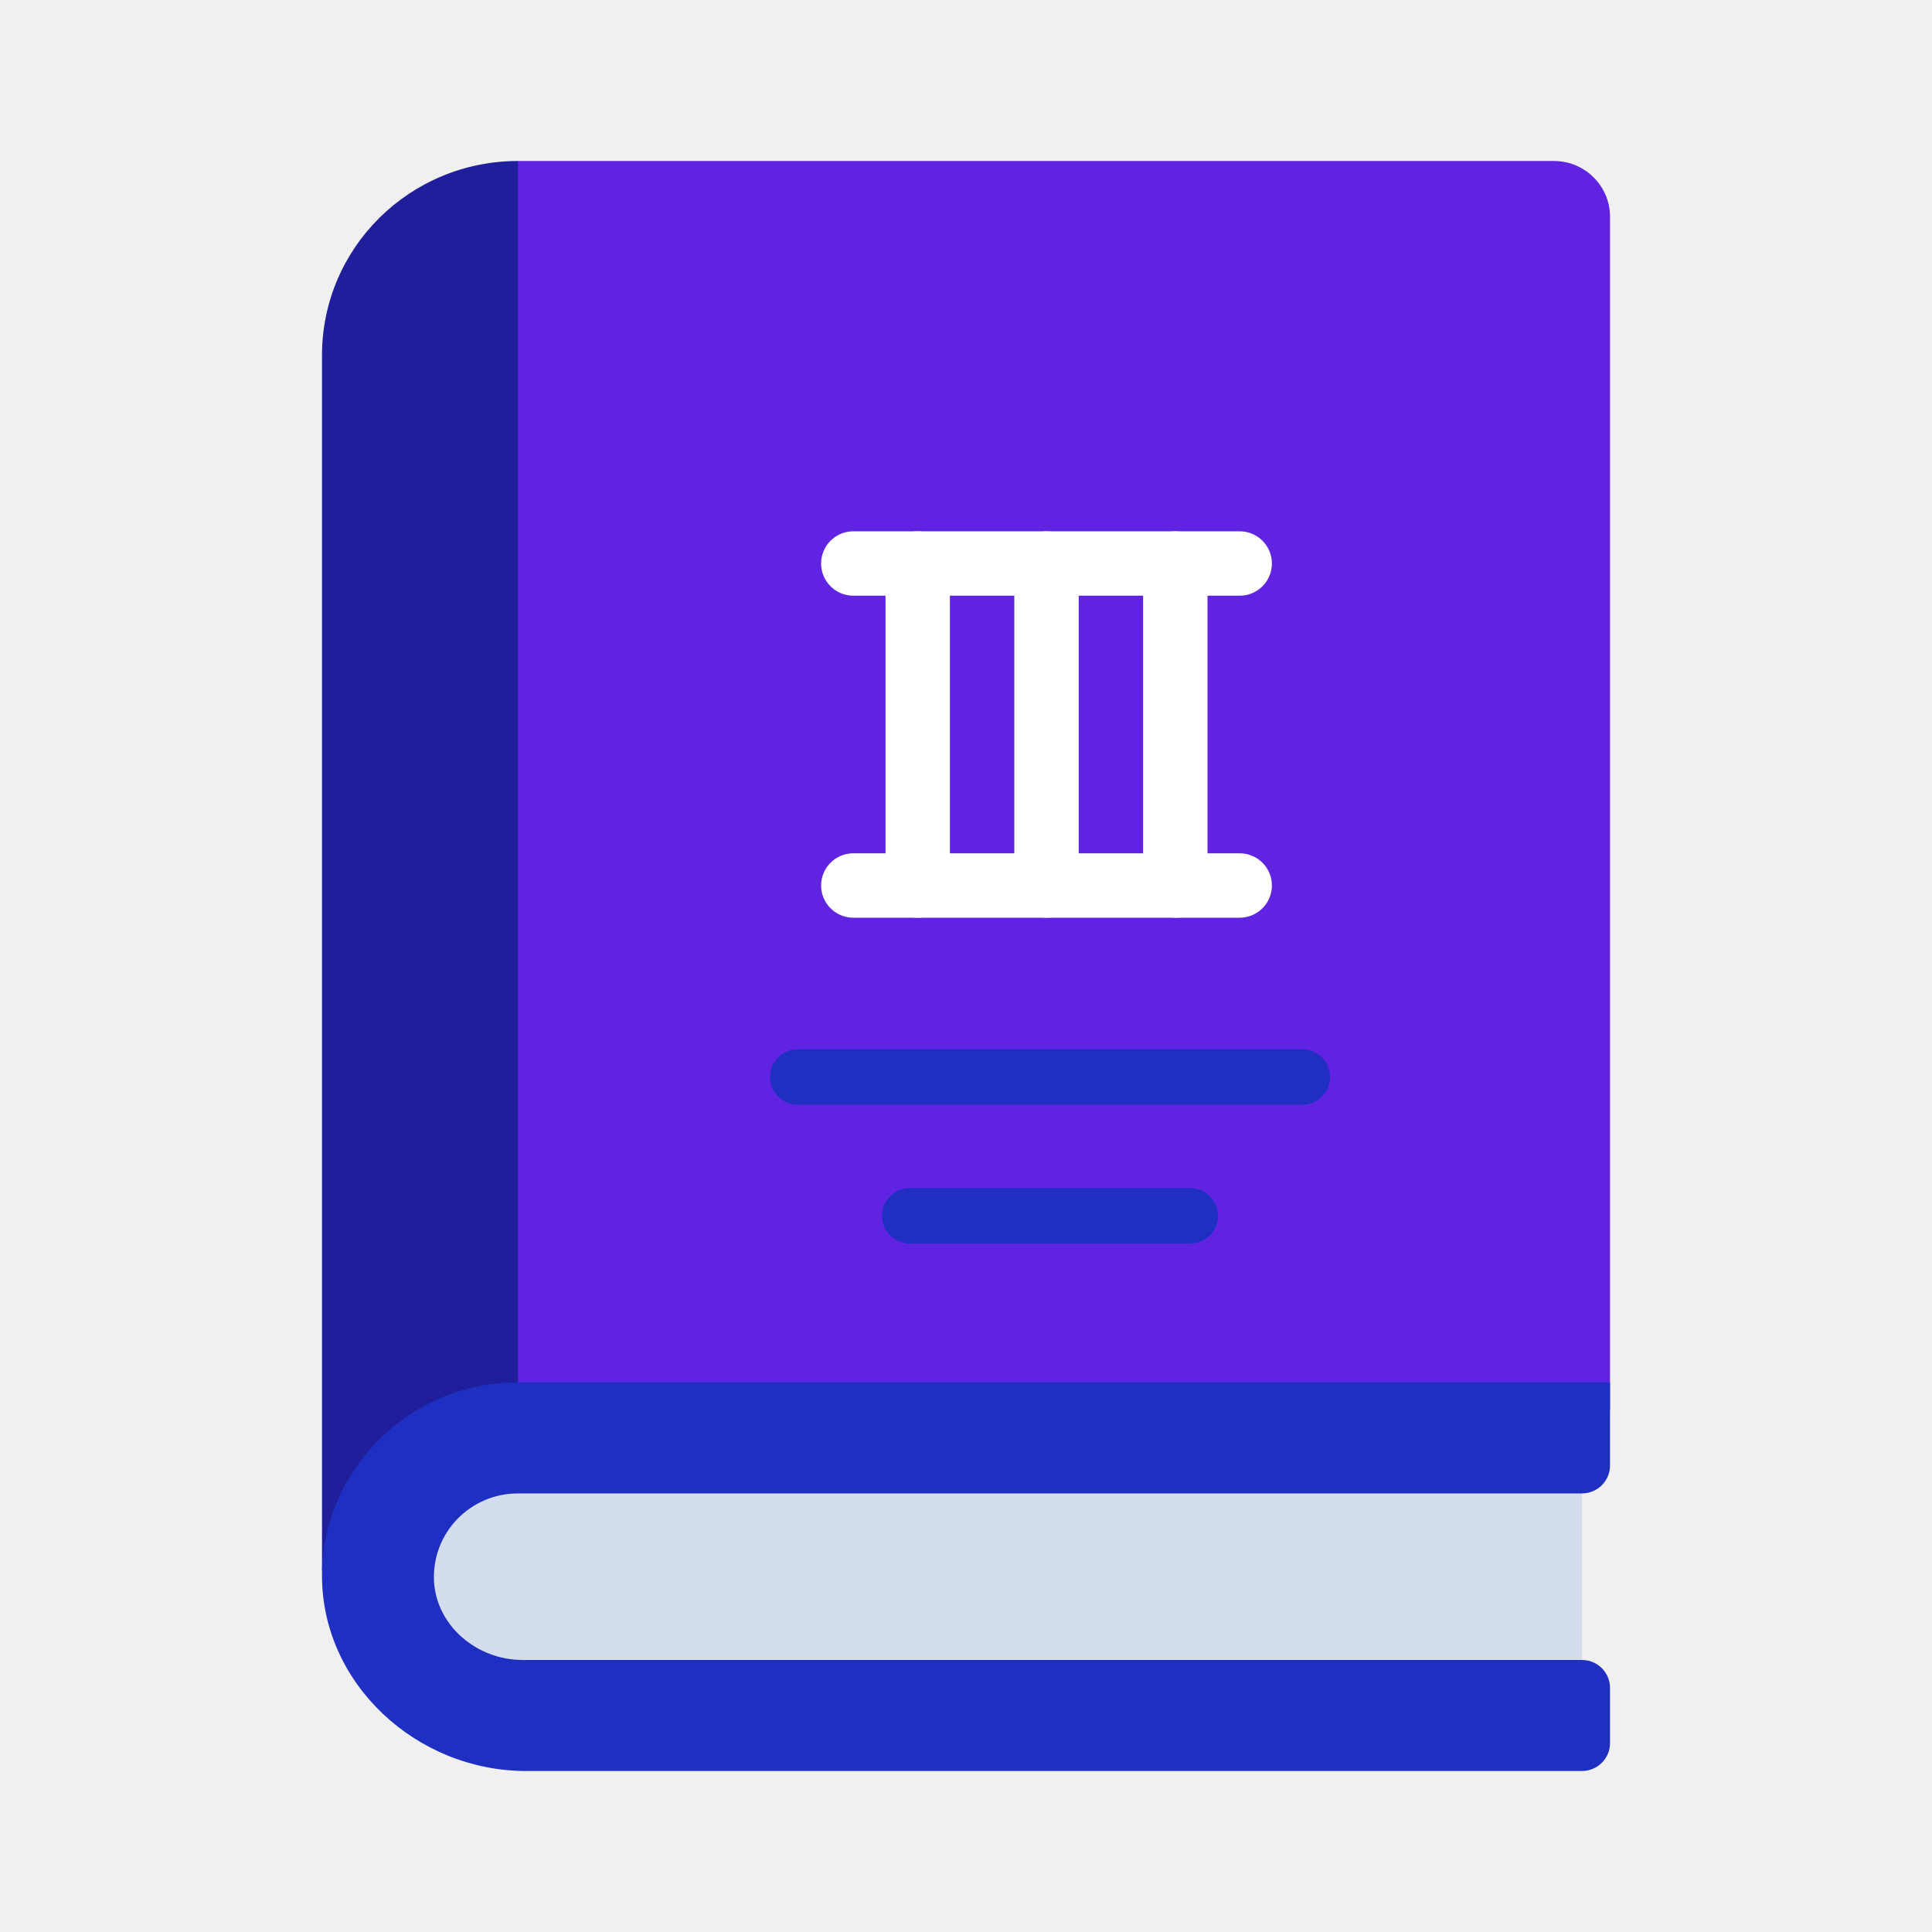
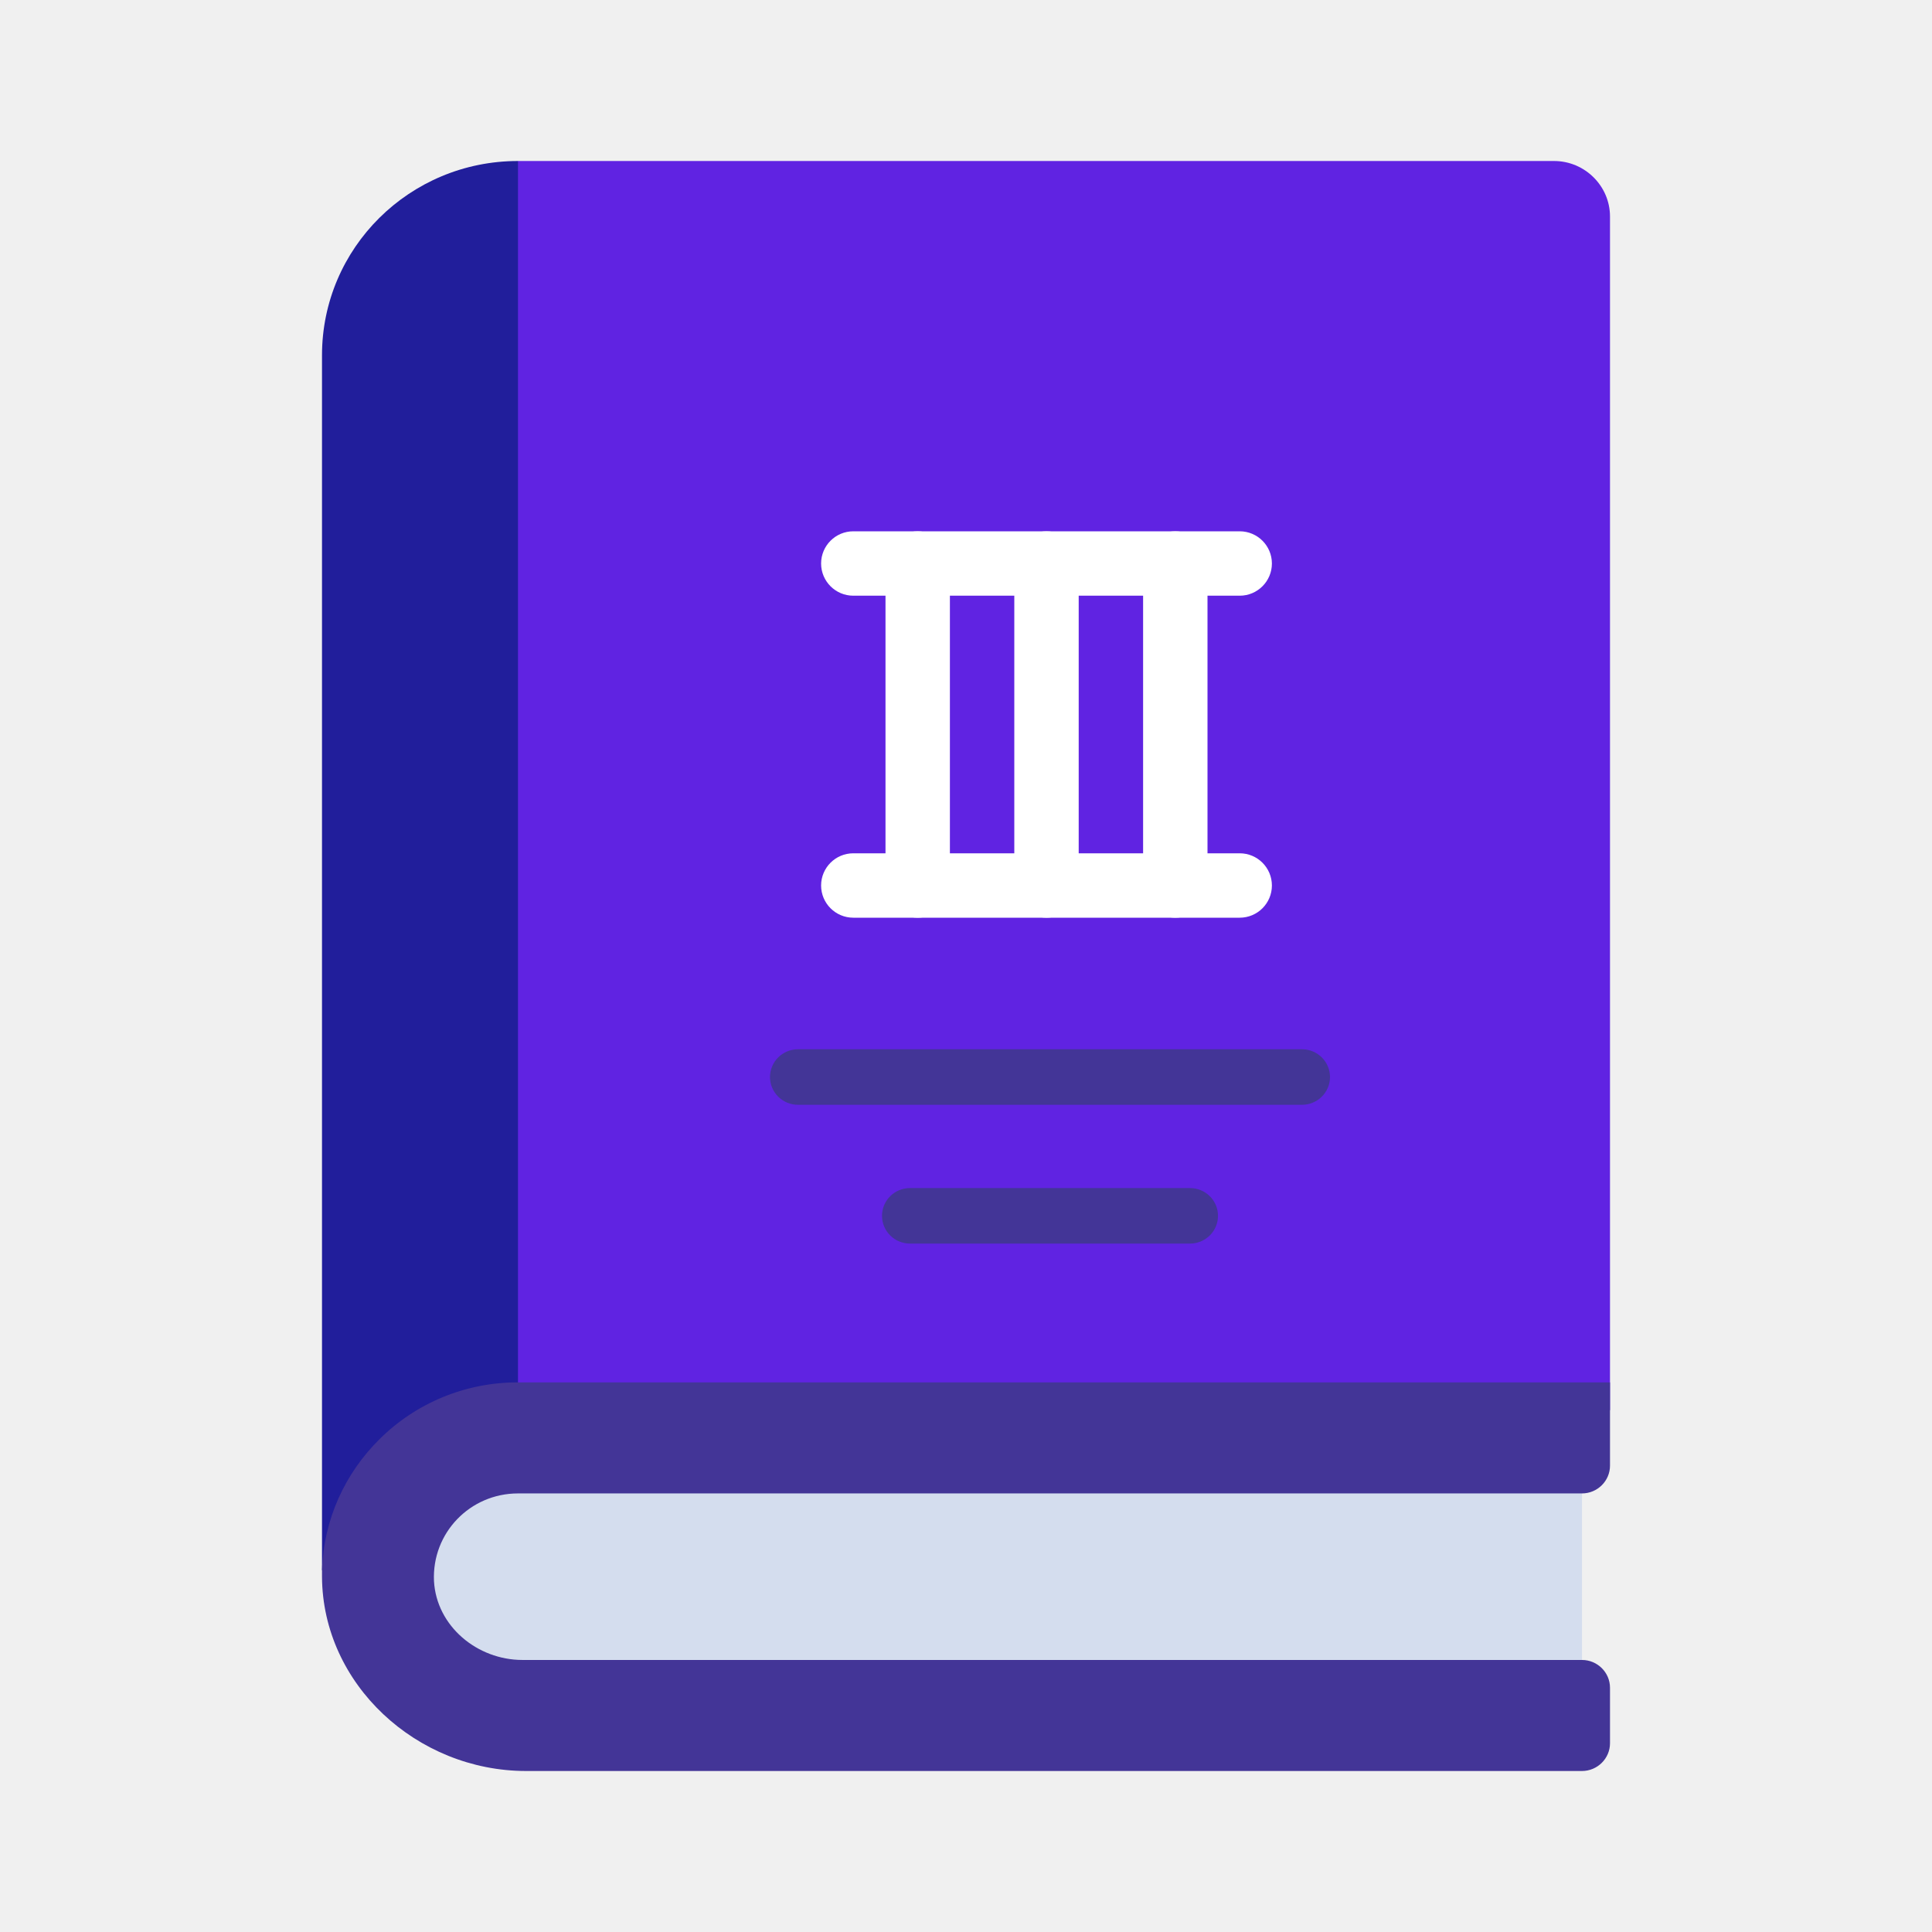
<svg xmlns="http://www.w3.org/2000/svg" width="120" height="120" viewBox="0 0 120 120" fill="none">
  <rect x="60" y="31.211" width="3.509" height="27.085" rx="1.754" fill="white" />
  <path d="M30.435 91.034H98.261V104.828H30.435C26.595 104.828 23.478 101.738 23.478 97.931C23.478 94.124 26.595 91.034 30.435 91.034Z" fill="#D4DDEE" />
  <path d="M20 97.534V22.069C20 15.397 25.444 10 32.174 10L33.913 11.724V84.138L32.174 87.586L20 97.534Z" fill="#211E9B" />
  <path d="M100 13.448V87.586H32.174V10H96.522C98.435 10 100 11.552 100 13.448Z" fill="#6023E2" />
-   <path d="M26.956 98.207C27.113 101 29.635 103.103 32.452 103.103H98.261C99.217 103.103 100 103.879 100 104.828V108.276C100 109.224 99.217 110 98.261 110H32.678C25.896 110 20.035 104.621 20 97.931V97.534C20.104 94.345 21.444 91.5 23.565 89.397C24.693 88.273 26.035 87.382 27.513 86.775C28.99 86.168 30.575 85.858 32.174 85.862H100V91.034C100 91.983 99.217 92.759 98.261 92.759H32.174C29.2 92.759 26.817 95.207 26.956 98.207Z" fill="#1F2FC1" />
-   <path d="M80.87 68.621H49.565C49.104 68.621 48.662 68.439 48.336 68.116C48.009 67.792 47.826 67.354 47.826 66.897C47.826 66.439 48.009 66.001 48.336 65.677C48.662 65.354 49.104 65.172 49.565 65.172H80.87C81.331 65.172 81.773 65.354 82.099 65.677C82.426 66.001 82.609 66.439 82.609 66.897C82.609 67.354 82.426 67.792 82.099 68.116C81.773 68.439 81.331 68.621 80.87 68.621ZM73.913 77.241H56.522C56.061 77.241 55.618 77.06 55.292 76.736C54.966 76.413 54.783 75.975 54.783 75.517C54.783 75.06 54.966 74.621 55.292 74.298C55.618 73.975 56.061 73.793 56.522 73.793H73.913C74.374 73.793 74.817 73.975 75.143 74.298C75.469 74.621 75.652 75.06 75.652 75.517C75.652 75.975 75.469 76.413 75.143 76.736C74.817 77.06 74.374 77.241 73.913 77.241Z" fill="#1F2FC1" />
+   <path d="M26.956 98.207C27.113 101 29.635 103.103 32.452 103.103H98.261C99.217 103.103 100 103.879 100 104.828V108.276C100 109.224 99.217 110 98.261 110H32.678C25.896 110 20.035 104.621 20 97.931V97.534C20.104 94.345 21.444 91.5 23.565 89.397C24.693 88.273 26.035 87.382 27.513 86.775C28.99 86.168 30.575 85.858 32.174 85.862H100V91.034C100 91.983 99.217 92.759 98.261 92.759H32.174C29.2 92.759 26.817 95.207 26.956 98.207Z" fill="#433597" />
+   <path d="M80.87 68.621H49.565C49.104 68.621 48.662 68.439 48.336 68.116C48.009 67.792 47.826 67.354 47.826 66.897C47.826 66.439 48.009 66.001 48.336 65.677C48.662 65.354 49.104 65.172 49.565 65.172H80.87C81.331 65.172 81.773 65.354 82.099 65.677C82.426 66.001 82.609 66.439 82.609 66.897C82.609 67.354 82.426 67.792 82.099 68.116C81.773 68.439 81.331 68.621 80.87 68.621ZM73.913 77.241H56.522C56.061 77.241 55.618 77.06 55.292 76.736C54.966 76.413 54.783 75.975 54.783 75.517C54.783 75.06 54.966 74.621 55.292 74.298C55.618 73.975 56.061 73.793 56.522 73.793H73.913C74.374 73.793 74.817 73.975 75.143 74.298C75.469 74.621 75.652 75.06 75.652 75.517C75.652 75.975 75.469 76.413 75.143 76.736C74.817 77.06 74.374 77.241 73.913 77.241Z" fill="#433597" />
  <rect x="71" y="33" width="4" height="24" rx="2" fill="white" />
  <rect x="63" y="33" width="4" height="24" rx="2" fill="white" />
  <rect x="55" y="33" width="4" height="24" rx="2" fill="white" />
  <rect x="79" y="33" width="4" height="28" rx="2" transform="rotate(90 79 33)" fill="white" />
  <rect x="79" y="53" width="4" height="28" rx="2" transform="rotate(90 79 53)" fill="white" />
</svg>
